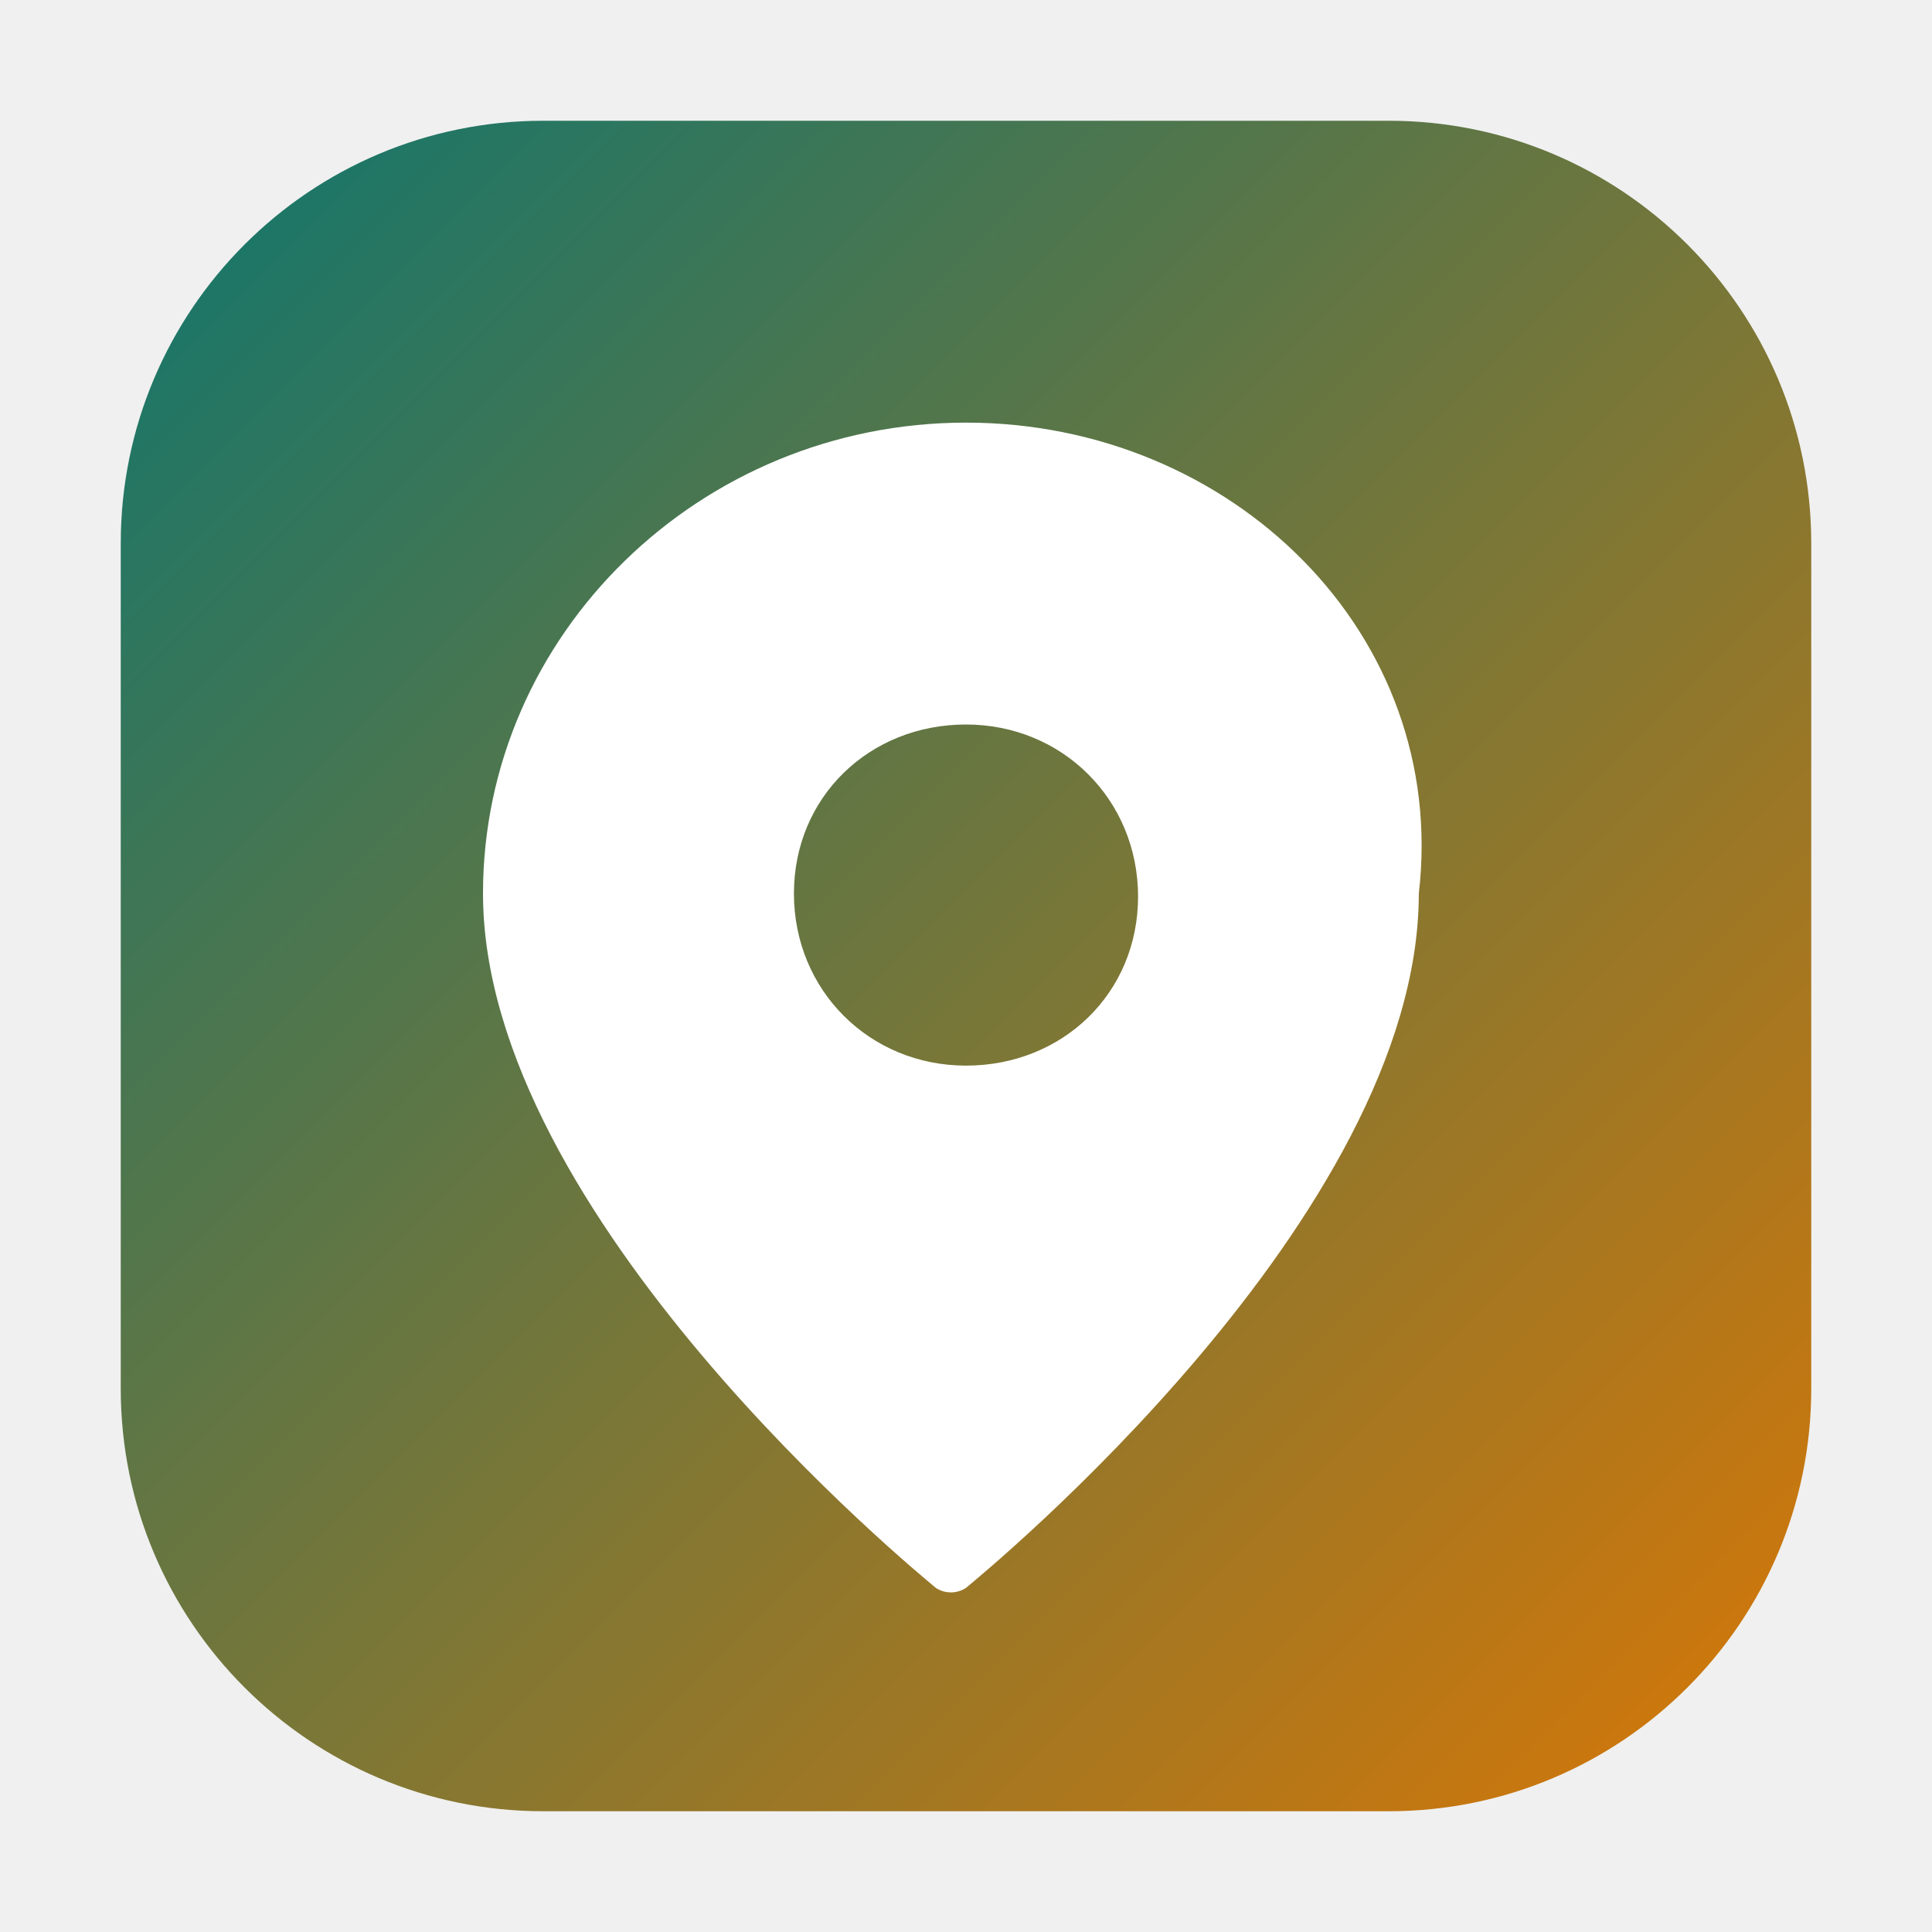
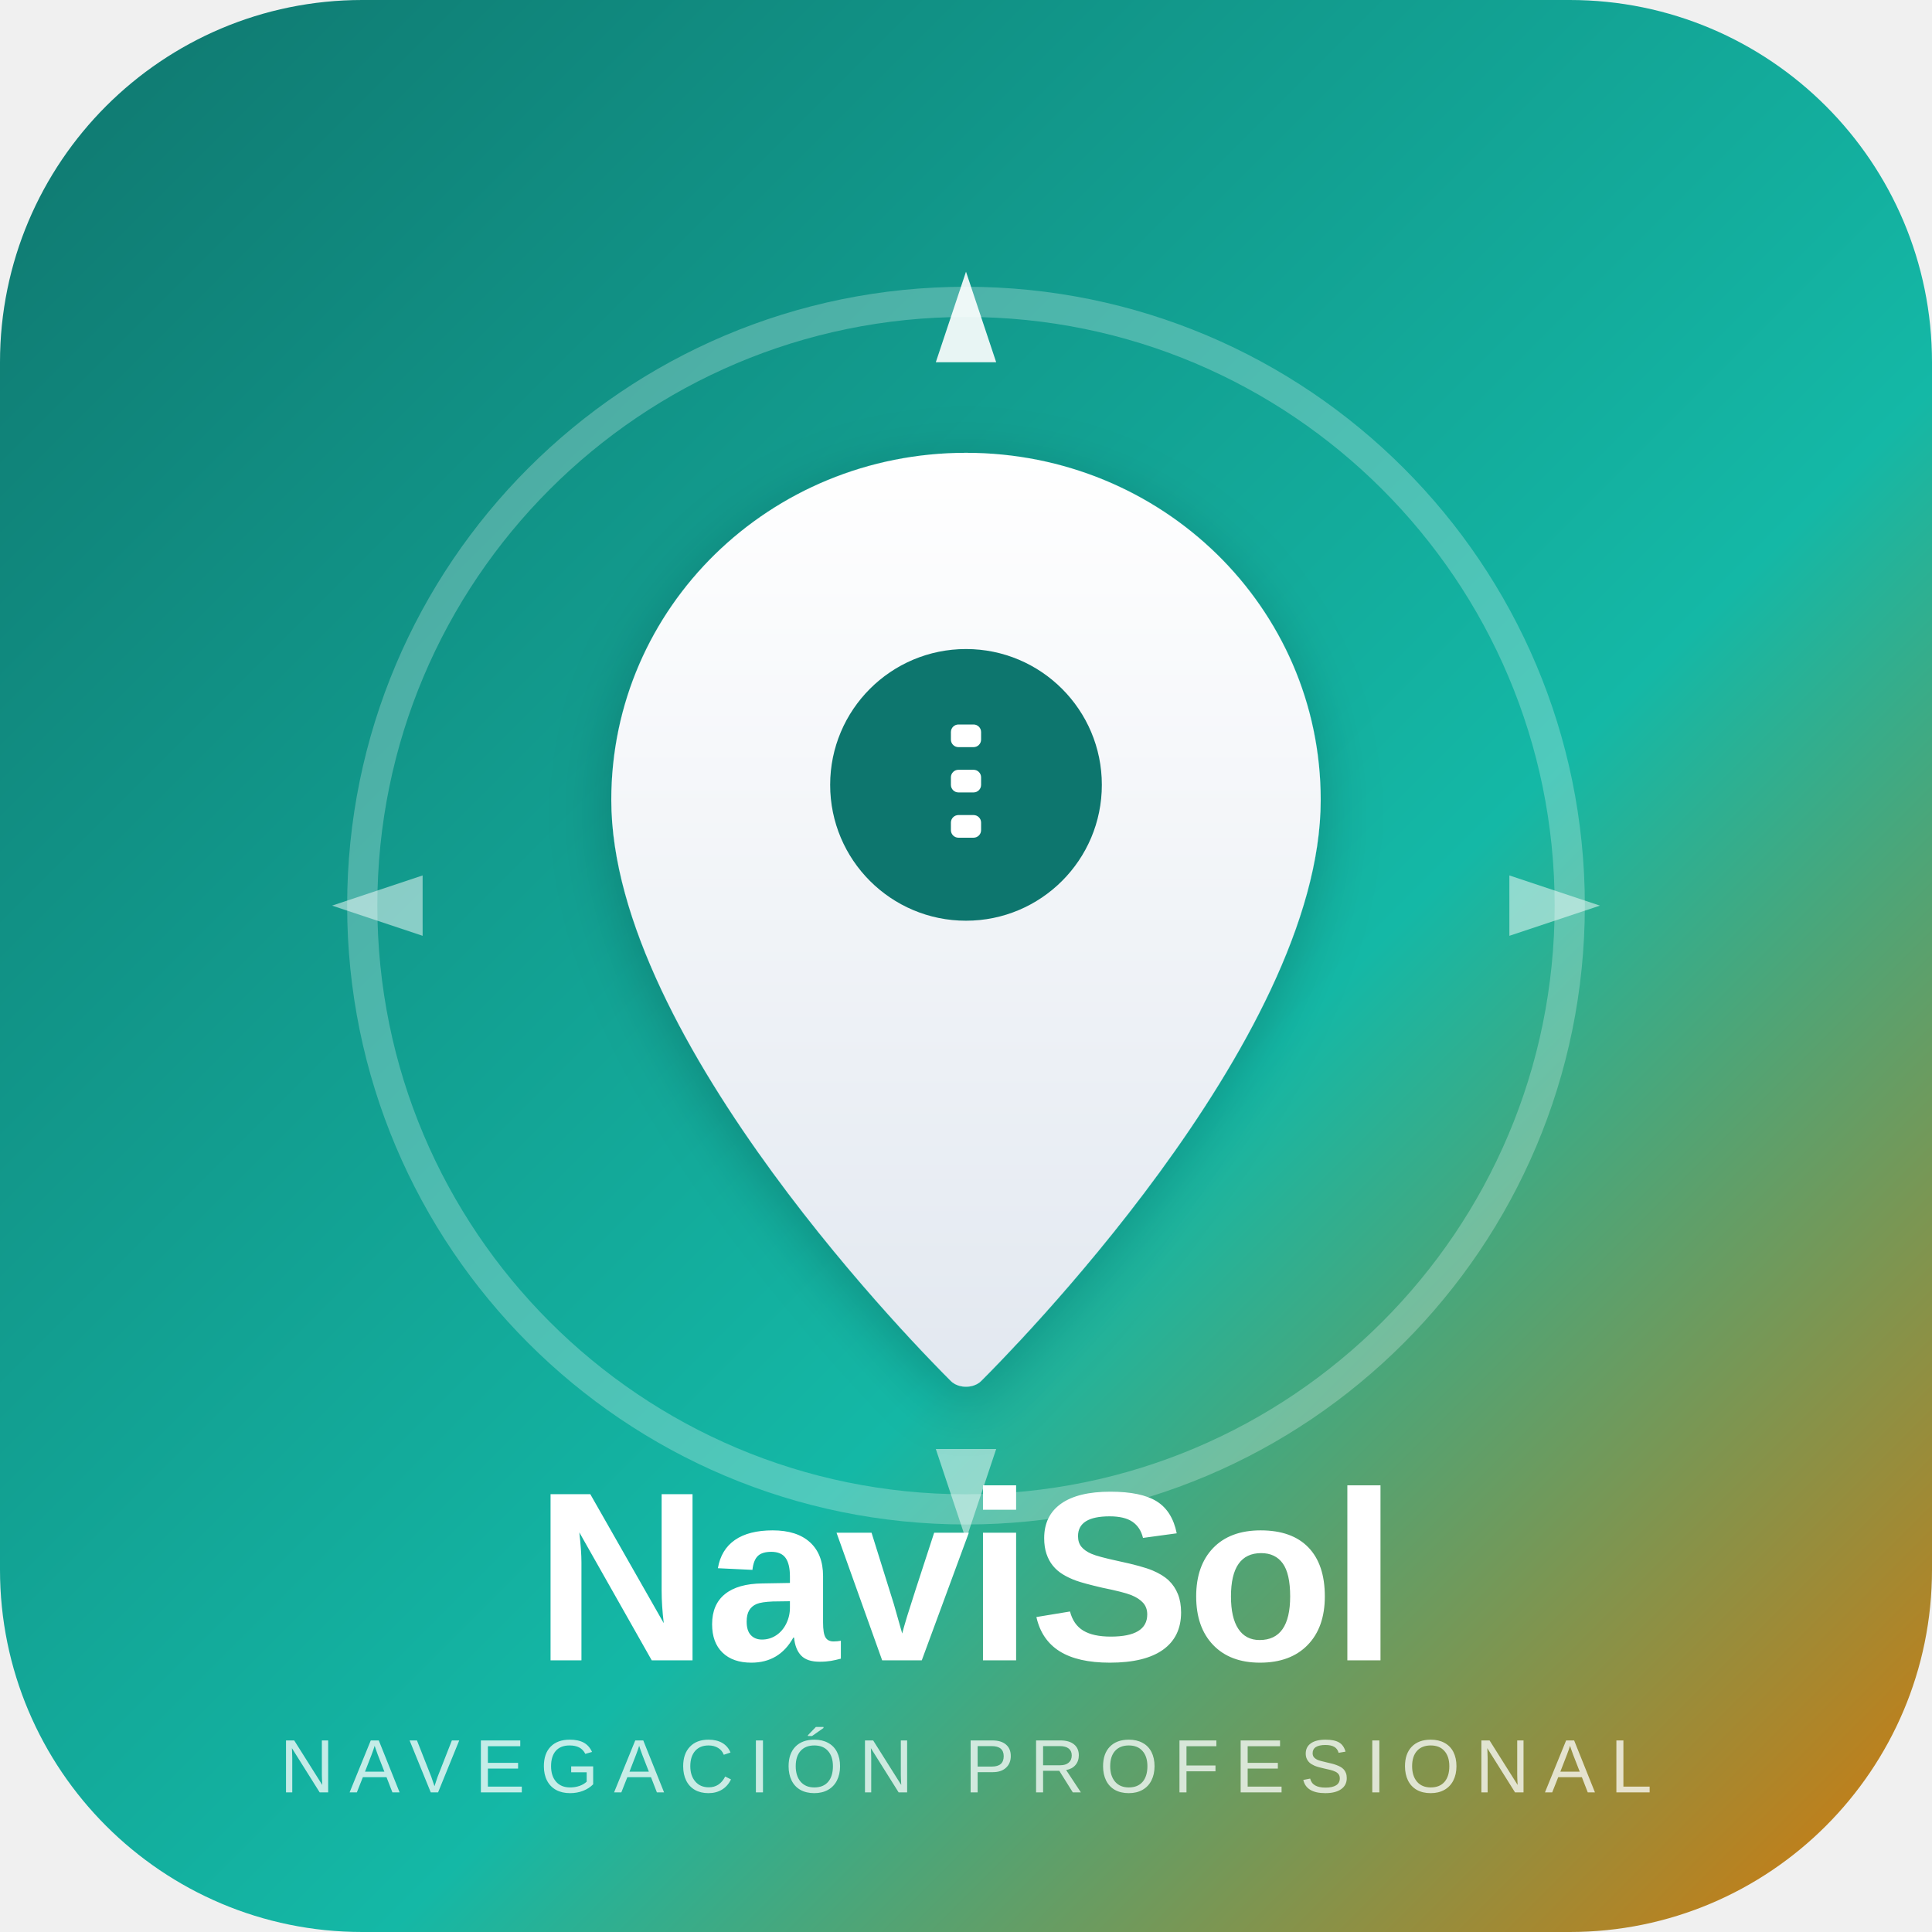
- <svg xmlns="http://www.w3.org/2000/svg" viewBox="0 0 64 64" role="img" aria-label="NaviSol">
+ <svg xmlns="http://www.w3.org/2000/svg" viewBox="0 0 512 512" role="img" aria-label="NaviSol Icon">
  <defs>
-     <linearGradient id="g" x1="0" y1="0" x2="1" y2="1">
+     <linearGradient id="bg-grad" x1="0%" y1="0%" x2="100%" y2="100%">
      <stop offset="0%" stop-color="#0f766e" />
+       <stop offset="60%" stop-color="#14b8a6" />
      <stop offset="100%" stop-color="#d97706" />
    </linearGradient>
+     <linearGradient id="pin-grad" x1="0%" y1="0%" x2="0%" y2="100%">
+       <stop offset="0%" stop-color="#ffffff" />
+       <stop offset="100%" stop-color="#e2e8f0" />
+     </linearGradient>
+     <filter id="inner-shadow">
+       <feDropShadow dx="0" dy="4" stdDeviation="8" flood-color="#000000" flood-opacity="0.2" />
+     </filter>
  </defs>
-   <rect x="4" y="4" width="56" height="56" rx="14" fill="url(#g)" />
-   <path d="M32 14c-8.8 0-16 7-16 15.6 0 10.7 14.4 22.5 15 23 .3.2.7.2 1 0 .6-.5 15-12.3 15-23C48 21 40.8 14 32 14zm0 21.3c-3.2 0-5.7-2.5-5.7-5.7S28.8 24 32 24s5.7 2.5 5.7 5.7-2.5 5.6-5.7 5.6z" fill="#fff" />
+   <rect width="512" height="512" rx="96" fill="url(#bg-grad)" />
+   <circle cx="256" cy="240" r="160" fill="none" stroke="rgba(255,255,255,0.25)" stroke-width="8" />
+   <polygon points="256,72 248,96 264,96" fill="#ffffff" opacity="0.9" />
+   <polygon points="256,408 248,384 264,384" fill="#ffffff" opacity="0.5" />
+   <polygon points="88,240 112,232 112,248" fill="#ffffff" opacity="0.5" />
+   <polygon points="424,240 400,232 400,248" fill="#ffffff" opacity="0.5" />
+   <g filter="url(#inner-shadow)">
+     <path d="M256 120c-52 0-94 41-94 92 0 64 84 148 90 154 2 2 6 2 8 0 6-6 90-90 90-154 0-51-42-92-94-92z" fill="url(#pin-grad)" />
+     <circle cx="256" cy="208" r="36" fill="#0f766e" />
+     <rect x="252" y="192" width="8" height="6" rx="2" fill="#ffffff" />
+     <rect x="252" y="204" width="8" height="6" rx="2" fill="#ffffff" />
+     <rect x="252" y="216" width="8" height="6" rx="2" fill="#ffffff" />
+   </g>
+   <text x="256" y="440" text-anchor="middle" font-family="'Segoe UI', Arial, sans-serif" font-size="64" font-weight="700" fill="#ffffff" letter-spacing="-1">
+     NaviSol
+   </text>
+   <text x="256" y="475" text-anchor="middle" font-family="'Segoe UI', Arial, sans-serif" font-size="20" fill="rgba(255,255,255,0.75)" letter-spacing="4">
+     NAVEGACIÓN PROFESIONAL
+   </text>
</svg>
